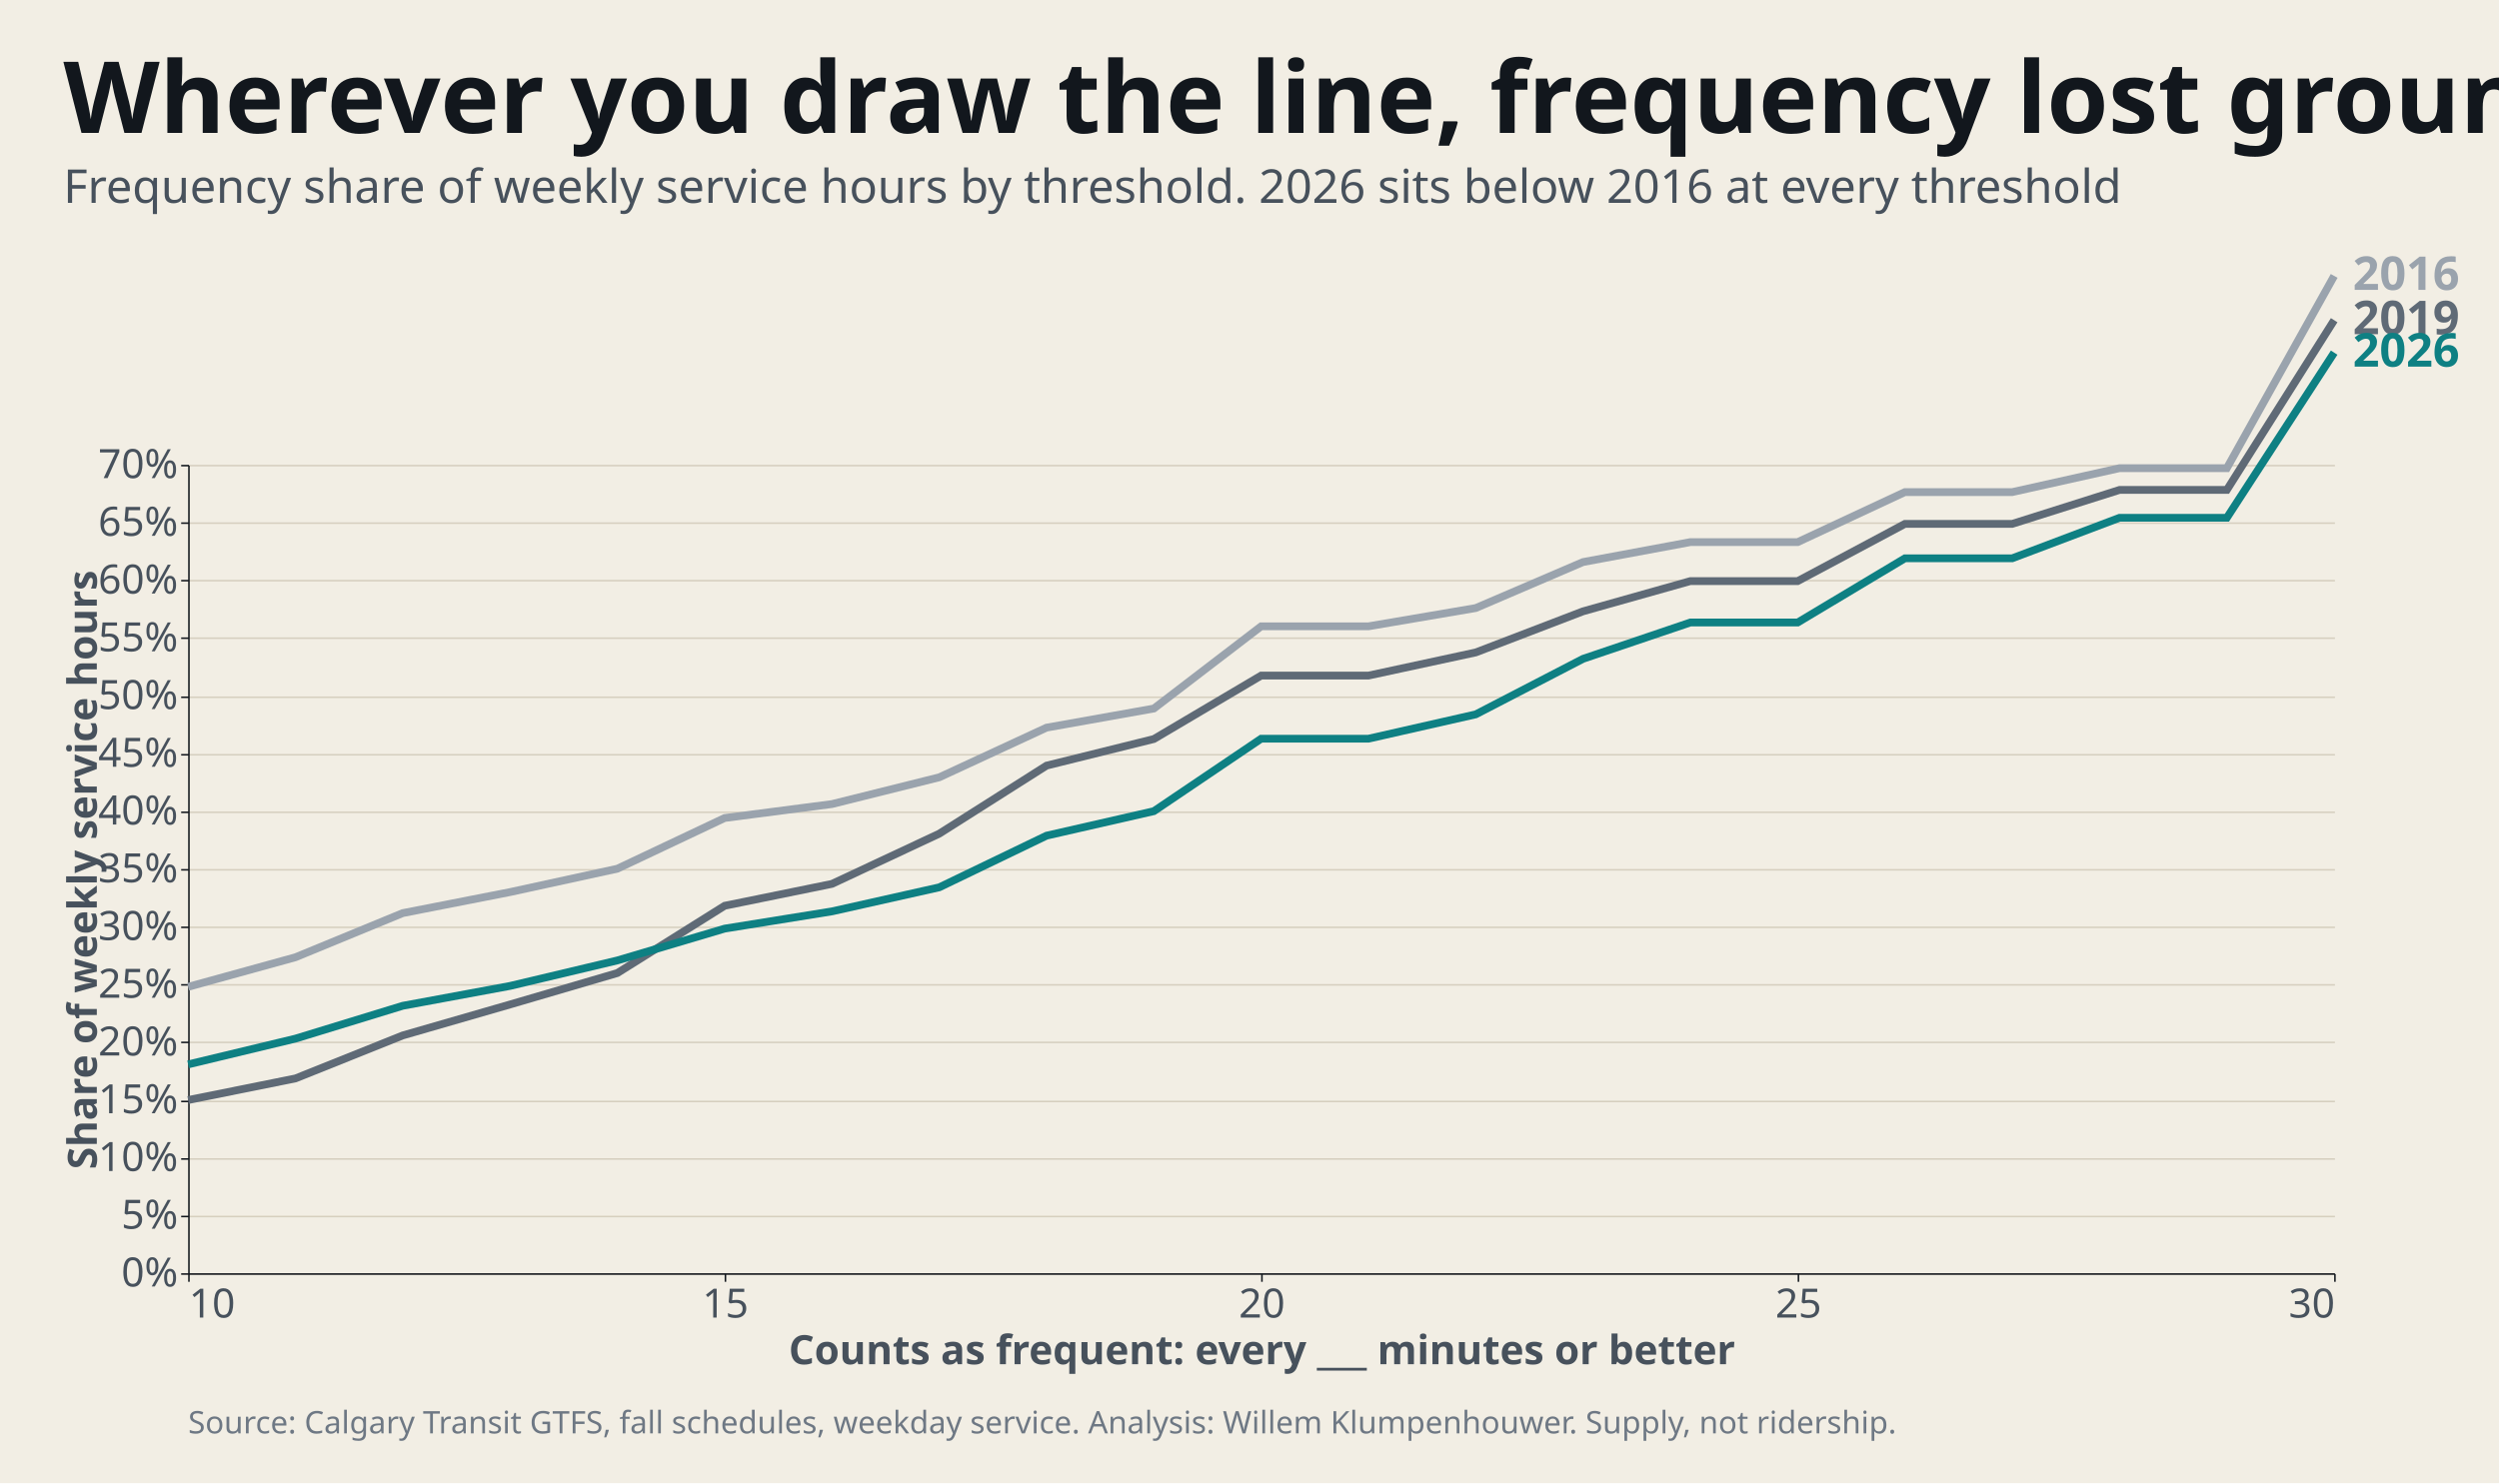
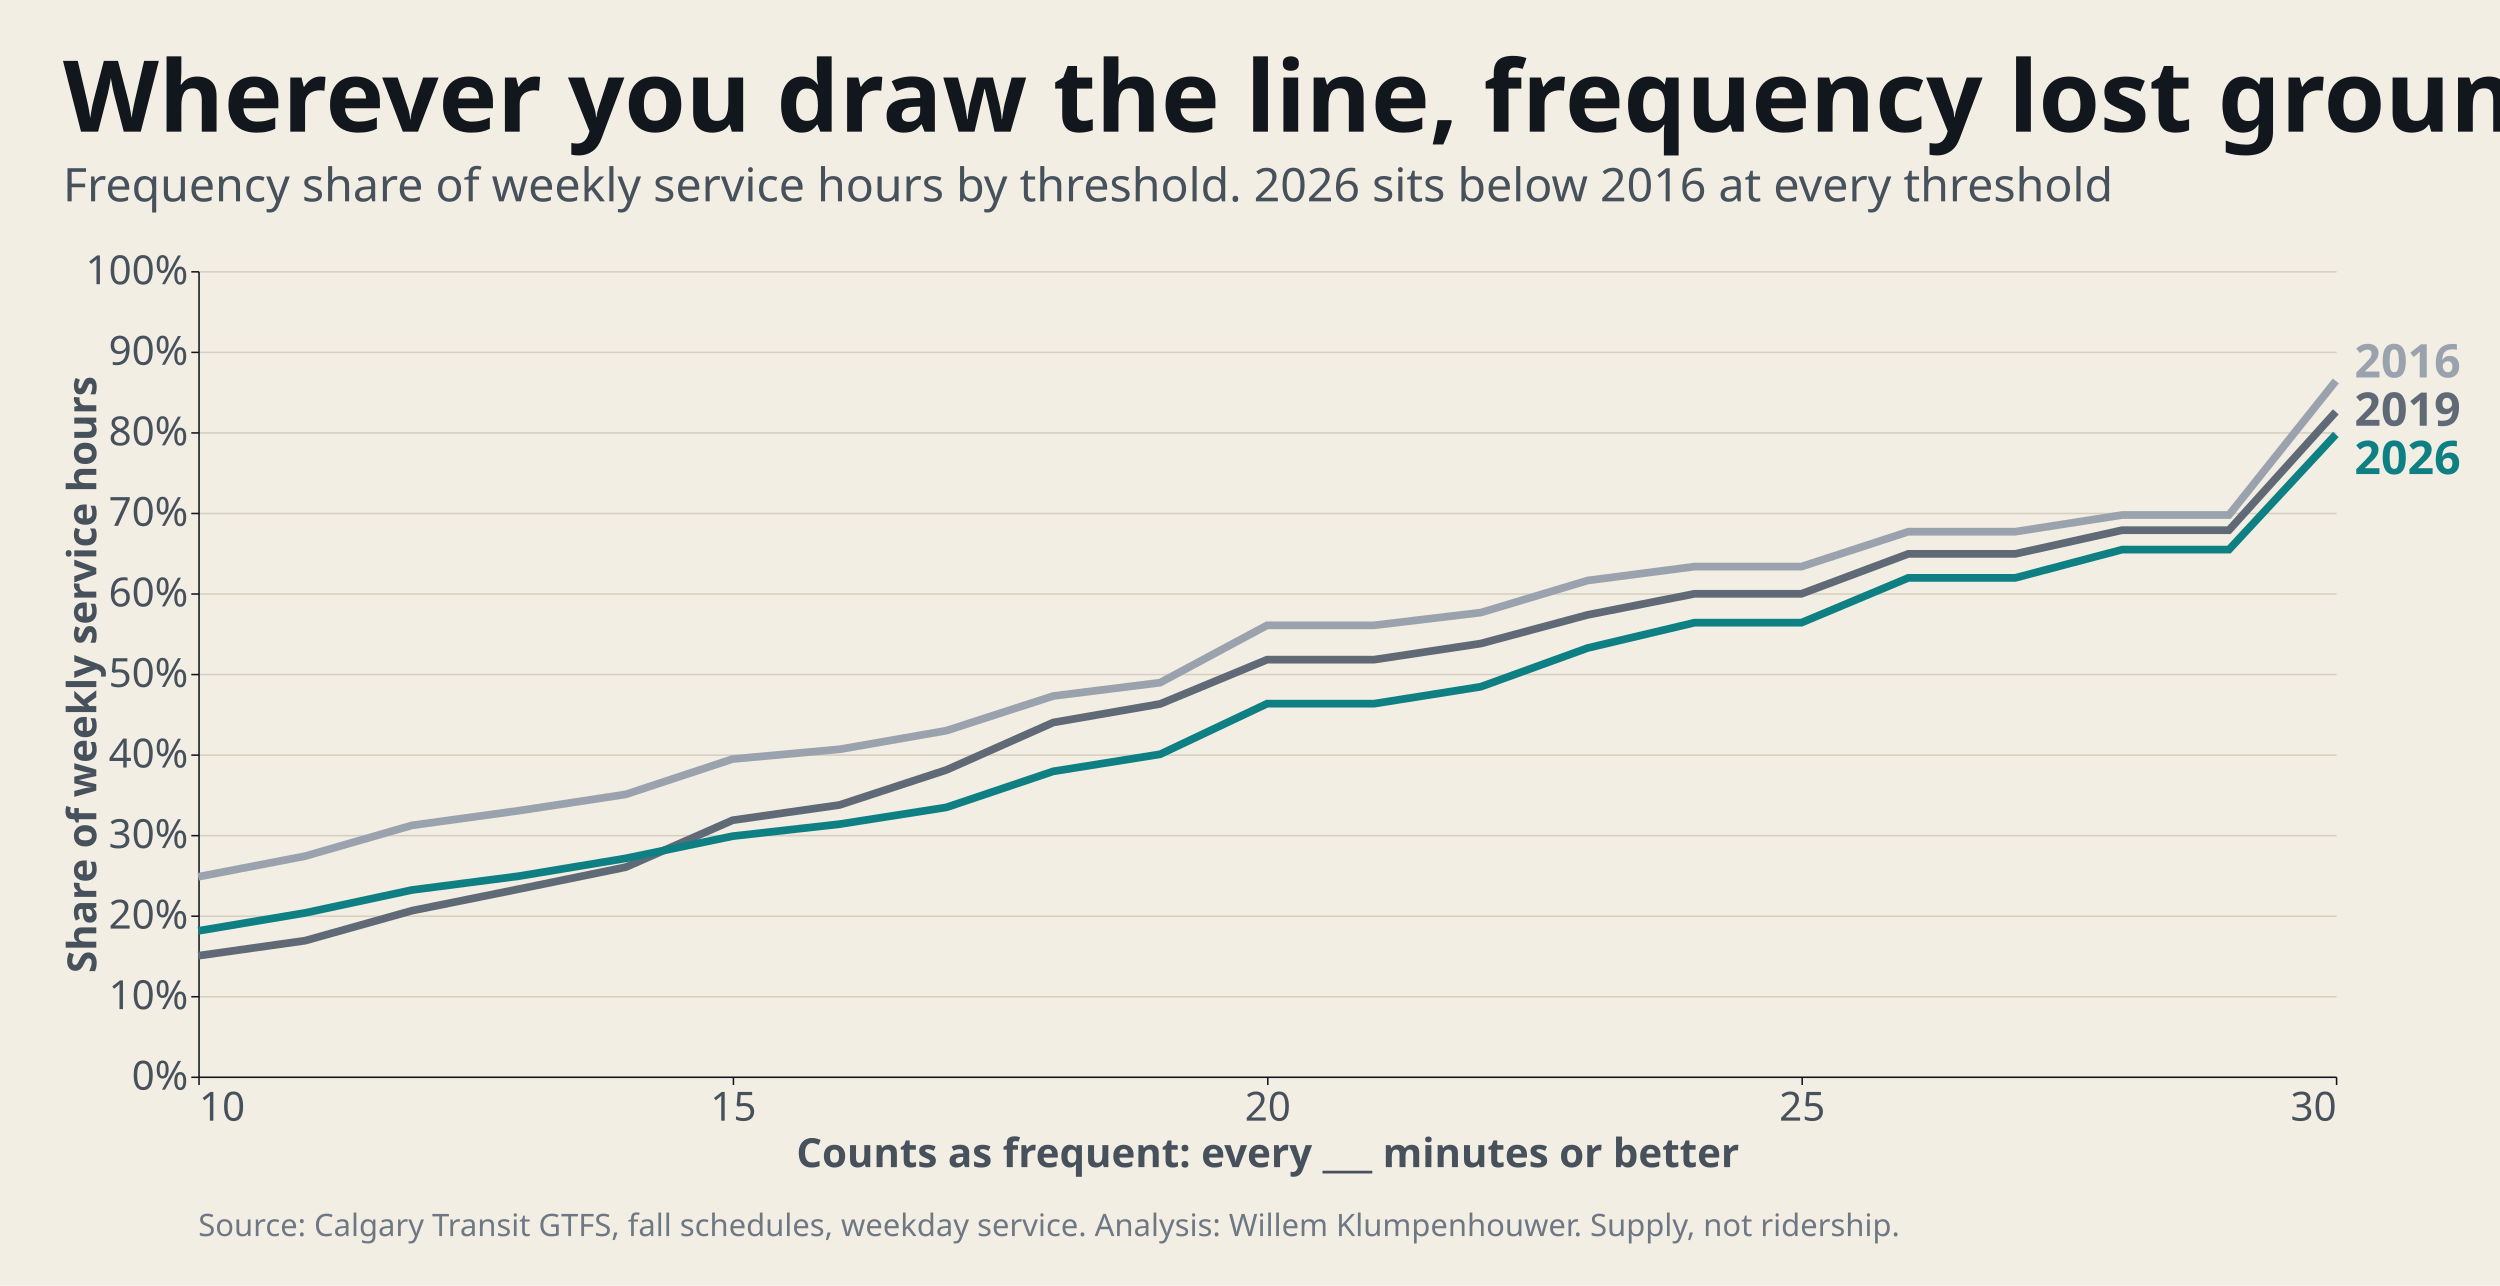
- <svg xmlns="http://www.w3.org/2000/svg" version="1.1" class="marks" width="1607" height="954" viewBox="0 0 1607 954">
-   <rect width="1607" height="954" fill="#f2eee4" />
-   <g fill="none" stroke-miterlimit="10" transform="translate(121,299)">
+ <svg xmlns="http://www.w3.org/2000/svg" version="1.1" class="marks" width="1614" height="830" viewBox="0 0 1614 830">
+   <rect width="1614" height="830" fill="#f2eee4" />
+   <g fill="none" stroke-miterlimit="10" transform="translate(128,175)">
    <g class="mark-group role-frame root" role="graphics-object" aria-roledescription="group mark container">
      <g transform="translate(0,0)">
        <path class="background" aria-hidden="true" d="M0,0h1380v0h-1380Z" />
        <g>
          <g class="mark-group role-scope concat_0_group" role="graphics-object" aria-roledescription="group mark container">
            <g transform="translate(0,0)">
              <path class="background" aria-hidden="true" d="M0,0h1380v520h-1380Z" />
              <g>
                <g class="mark-group role-axis" aria-hidden="true">
                  <g transform="translate(0.5,0.5)">
                    <path class="background" aria-hidden="true" d="M0,0h0v0h0Z" pointer-events="none" />
                    <g>
                      <g class="mark-rule role-axis-grid" pointer-events="none">
                        <line transform="translate(0,520)" x2="1380" y2="0" stroke="#d6cfbf" stroke-width="1" opacity="1" />
-                         <line transform="translate(0,483)" x2="1380" y2="0" stroke="#d6cfbf" stroke-width="1" opacity="1" />
-                         <line transform="translate(0,446)" x2="1380" y2="0" stroke="#d6cfbf" stroke-width="1" opacity="1" />
-                         <line transform="translate(0,409)" x2="1380" y2="0" stroke="#d6cfbf" stroke-width="1" opacity="1" />
-                         <line transform="translate(0,371)" x2="1380" y2="0" stroke="#d6cfbf" stroke-width="1" opacity="1" />
-                         <line transform="translate(0,334)" x2="1380" y2="0" stroke="#d6cfbf" stroke-width="1" opacity="1" />
-                         <line transform="translate(0,297)" x2="1380" y2="0" stroke="#d6cfbf" stroke-width="1" opacity="1" />
+                         <line transform="translate(0,468)" x2="1380" y2="0" stroke="#d6cfbf" stroke-width="1" opacity="1" />
+                         <line transform="translate(0,416)" x2="1380" y2="0" stroke="#d6cfbf" stroke-width="1" opacity="1" />
+                         <line transform="translate(0,364)" x2="1380" y2="0" stroke="#d6cfbf" stroke-width="1" opacity="1" />
+                         <line transform="translate(0,312)" x2="1380" y2="0" stroke="#d6cfbf" stroke-width="1" opacity="1" />
                        <line transform="translate(0,260)" x2="1380" y2="0" stroke="#d6cfbf" stroke-width="1" opacity="1" />
-                         <line transform="translate(0,223)" x2="1380" y2="0" stroke="#d6cfbf" stroke-width="1" opacity="1" />
-                         <line transform="translate(0,186)" x2="1380" y2="0" stroke="#d6cfbf" stroke-width="1" opacity="1" />
-                         <line transform="translate(0,149)" x2="1380" y2="0" stroke="#d6cfbf" stroke-width="1" opacity="1" />
-                         <line transform="translate(0,111)" x2="1380" y2="0" stroke="#d6cfbf" stroke-width="1" opacity="1" />
-                         <line transform="translate(0,74)" x2="1380" y2="0" stroke="#d6cfbf" stroke-width="1" opacity="1" />
-                         <line transform="translate(0,37)" x2="1380" y2="0" stroke="#d6cfbf" stroke-width="1" opacity="1" />
+                         <line transform="translate(0,208)" x2="1380" y2="0" stroke="#d6cfbf" stroke-width="1" opacity="1" />
+                         <line transform="translate(0,156)" x2="1380" y2="0" stroke="#d6cfbf" stroke-width="1" opacity="1" />
+                         <line transform="translate(0,104)" x2="1380" y2="0" stroke="#d6cfbf" stroke-width="1" opacity="1" />
+                         <line transform="translate(0,52)" x2="1380" y2="0" stroke="#d6cfbf" stroke-width="1" opacity="1" />
                        <line transform="translate(0,0)" x2="1380" y2="0" stroke="#d6cfbf" stroke-width="1" opacity="1" />
                      </g>
                    </g>
                    <path class="foreground" aria-hidden="true" d="" pointer-events="none" display="none" />
                  </g>
                </g>
                <g class="mark-group role-axis" role="graphics-symbol" aria-roledescription="axis" aria-label="X-axis titled 'Counts as frequent: every ___ minutes or better' for a linear scale with values from 10 to 30">
                  <g transform="translate(0.5,520.5)">
                    <path class="background" aria-hidden="true" d="M0,0h0v0h0Z" pointer-events="none" />
                    <g>
                      <g class="mark-rule role-axis-tick" pointer-events="none">
                        <line transform="translate(0,0)" x2="0" y2="5" stroke="#12171d" stroke-width="1" opacity="1" />
                        <line transform="translate(345,0)" x2="0" y2="5" stroke="#12171d" stroke-width="1" opacity="1" />
                        <line transform="translate(690,0)" x2="0" y2="5" stroke="#12171d" stroke-width="1" opacity="1" />
                        <line transform="translate(1035,0)" x2="0" y2="5" stroke="#12171d" stroke-width="1" opacity="1" />
                        <line transform="translate(1380,0)" x2="0" y2="5" stroke="#12171d" stroke-width="1" opacity="1" />
                      </g>
                      <g class="mark-text role-axis-label" pointer-events="none">
                        <text text-anchor="start" transform="translate(0,28)" font-family="Barlow Condensed" font-size="26px" fill="#47515c" opacity="1">10</text>
                        <text text-anchor="middle" transform="translate(345,28)" font-family="Barlow Condensed" font-size="26px" fill="#47515c" opacity="1">15</text>
                        <text text-anchor="middle" transform="translate(690,28)" font-family="Barlow Condensed" font-size="26px" fill="#47515c" opacity="1">20</text>
                        <text text-anchor="middle" transform="translate(1035,28)" font-family="Barlow Condensed" font-size="26px" fill="#47515c" opacity="1">25</text>
                        <text text-anchor="end" transform="translate(1380,28)" font-family="Barlow Condensed" font-size="26px" fill="#47515c" opacity="1">30</text>
                      </g>
                      <g class="mark-rule role-axis-domain" pointer-events="none">
                        <line transform="translate(0,0)" x2="1380" y2="0" stroke="#12171d" stroke-width="1" opacity="1" />
                      </g>
                      <g class="mark-text role-axis-title" pointer-events="none">
                        <text text-anchor="middle" transform="translate(690,58)" font-family="Barlow Condensed" font-size="26px" font-weight="bold" fill="#47515c" opacity="1">Counts as frequent: every ___ minutes or better</text>
                      </g>
                    </g>
                    <path class="foreground" aria-hidden="true" d="" pointer-events="none" display="none" />
                  </g>
                </g>
-                 <g class="mark-group role-axis" role="graphics-symbol" aria-roledescription="axis" aria-label="Y-axis titled 'Share of weekly service hours' for a linear scale with values from 0% to 70%">
+                 <g class="mark-group role-axis" role="graphics-symbol" aria-roledescription="axis" aria-label="Y-axis titled 'Share of weekly service hours' for a linear scale with values from 0% to 100%">
                  <g transform="translate(0.5,0.5)">
                    <path class="background" aria-hidden="true" d="M0,0h0v0h0Z" pointer-events="none" />
                    <g>
                      <g class="mark-rule role-axis-tick" pointer-events="none">
                        <line transform="translate(0,520)" x2="-5" y2="0" stroke="#12171d" stroke-width="1" opacity="1" />
-                         <line transform="translate(0,483)" x2="-5" y2="0" stroke="#12171d" stroke-width="1" opacity="1" />
-                         <line transform="translate(0,446)" x2="-5" y2="0" stroke="#12171d" stroke-width="1" opacity="1" />
-                         <line transform="translate(0,409)" x2="-5" y2="0" stroke="#12171d" stroke-width="1" opacity="1" />
-                         <line transform="translate(0,371)" x2="-5" y2="0" stroke="#12171d" stroke-width="1" opacity="1" />
-                         <line transform="translate(0,334)" x2="-5" y2="0" stroke="#12171d" stroke-width="1" opacity="1" />
-                         <line transform="translate(0,297)" x2="-5" y2="0" stroke="#12171d" stroke-width="1" opacity="1" />
+                         <line transform="translate(0,468)" x2="-5" y2="0" stroke="#12171d" stroke-width="1" opacity="1" />
+                         <line transform="translate(0,416)" x2="-5" y2="0" stroke="#12171d" stroke-width="1" opacity="1" />
+                         <line transform="translate(0,364)" x2="-5" y2="0" stroke="#12171d" stroke-width="1" opacity="1" />
+                         <line transform="translate(0,312)" x2="-5" y2="0" stroke="#12171d" stroke-width="1" opacity="1" />
                        <line transform="translate(0,260)" x2="-5" y2="0" stroke="#12171d" stroke-width="1" opacity="1" />
-                         <line transform="translate(0,223)" x2="-5" y2="0" stroke="#12171d" stroke-width="1" opacity="1" />
-                         <line transform="translate(0,186)" x2="-5" y2="0" stroke="#12171d" stroke-width="1" opacity="1" />
-                         <line transform="translate(0,149)" x2="-5" y2="0" stroke="#12171d" stroke-width="1" opacity="1" />
-                         <line transform="translate(0,111)" x2="-5" y2="0" stroke="#12171d" stroke-width="1" opacity="1" />
-                         <line transform="translate(0,74)" x2="-5" y2="0" stroke="#12171d" stroke-width="1" opacity="1" />
-                         <line transform="translate(0,37)" x2="-5" y2="0" stroke="#12171d" stroke-width="1" opacity="1" />
+                         <line transform="translate(0,208)" x2="-5" y2="0" stroke="#12171d" stroke-width="1" opacity="1" />
+                         <line transform="translate(0,156)" x2="-5" y2="0" stroke="#12171d" stroke-width="1" opacity="1" />
+                         <line transform="translate(0,104)" x2="-5" y2="0" stroke="#12171d" stroke-width="1" opacity="1" />
+                         <line transform="translate(0,52)" x2="-5" y2="0" stroke="#12171d" stroke-width="1" opacity="1" />
                        <line transform="translate(0,0)" x2="-5" y2="0" stroke="#12171d" stroke-width="1" opacity="1" />
                      </g>
                      <g class="mark-text role-axis-label" pointer-events="none">
                        <text text-anchor="end" transform="translate(-7,528)" font-family="Barlow Condensed" font-size="26px" fill="#47515c" opacity="1">0%</text>
-                         <text text-anchor="end" transform="translate(-7,490.8571)" font-family="Barlow Condensed" font-size="26px" fill="#47515c" opacity="1">5%</text>
-                         <text text-anchor="end" transform="translate(-7,453.7143)" font-family="Barlow Condensed" font-size="26px" fill="#47515c" opacity="1">10%</text>
-                         <text text-anchor="end" transform="translate(-7,416.5714)" font-family="Barlow Condensed" font-size="26px" fill="#47515c" opacity="1">15%</text>
-                         <text text-anchor="end" transform="translate(-7,379.4286)" font-family="Barlow Condensed" font-size="26px" fill="#47515c" opacity="1">20%</text>
-                         <text text-anchor="end" transform="translate(-7,342.2857)" font-family="Barlow Condensed" font-size="26px" fill="#47515c" opacity="1">25%</text>
-                         <text text-anchor="end" transform="translate(-7,305.1429)" font-family="Barlow Condensed" font-size="26px" fill="#47515c" opacity="1">30%</text>
-                         <text text-anchor="end" transform="translate(-7,268)" font-family="Barlow Condensed" font-size="26px" fill="#47515c" opacity="1">35%</text>
-                         <text text-anchor="end" transform="translate(-7,230.8571)" font-family="Barlow Condensed" font-size="26px" fill="#47515c" opacity="1">40%</text>
-                         <text text-anchor="end" transform="translate(-7,193.7143)" font-family="Barlow Condensed" font-size="26px" fill="#47515c" opacity="1">45%</text>
-                         <text text-anchor="end" transform="translate(-7,156.5714)" font-family="Barlow Condensed" font-size="26px" fill="#47515c" opacity="1">50%</text>
-                         <text text-anchor="end" transform="translate(-7,119.4286)" font-family="Barlow Condensed" font-size="26px" fill="#47515c" opacity="1">55%</text>
-                         <text text-anchor="end" transform="translate(-7,82.28571)" font-family="Barlow Condensed" font-size="26px" fill="#47515c" opacity="1">60%</text>
-                         <text text-anchor="end" transform="translate(-7,45.14286)" font-family="Barlow Condensed" font-size="26px" fill="#47515c" opacity="1">65%</text>
-                         <text text-anchor="end" transform="translate(-7,8)" font-family="Barlow Condensed" font-size="26px" fill="#47515c" opacity="1">70%</text>
+                         <text text-anchor="end" transform="translate(-7,476)" font-family="Barlow Condensed" font-size="26px" fill="#47515c" opacity="1">10%</text>
+                         <text text-anchor="end" transform="translate(-7,424)" font-family="Barlow Condensed" font-size="26px" fill="#47515c" opacity="1">20%</text>
+                         <text text-anchor="end" transform="translate(-7,372)" font-family="Barlow Condensed" font-size="26px" fill="#47515c" opacity="1">30%</text>
+                         <text text-anchor="end" transform="translate(-7,320)" font-family="Barlow Condensed" font-size="26px" fill="#47515c" opacity="1">40%</text>
+                         <text text-anchor="end" transform="translate(-7,268)" font-family="Barlow Condensed" font-size="26px" fill="#47515c" opacity="1">50%</text>
+                         <text text-anchor="end" transform="translate(-7,216)" font-family="Barlow Condensed" font-size="26px" fill="#47515c" opacity="1">60%</text>
+                         <text text-anchor="end" transform="translate(-7,164)" font-family="Barlow Condensed" font-size="26px" fill="#47515c" opacity="1">70%</text>
+                         <text text-anchor="end" transform="translate(-7,112)" font-family="Barlow Condensed" font-size="26px" fill="#47515c" opacity="1">80%</text>
+                         <text text-anchor="end" transform="translate(-7,60)" font-family="Barlow Condensed" font-size="26px" fill="#47515c" opacity="1">90%</text>
+                         <text text-anchor="end" transform="translate(-7,8)" font-family="Barlow Condensed" font-size="26px" fill="#47515c" opacity="1">100%</text>
                      </g>
                      <g class="mark-rule role-axis-domain" pointer-events="none">
                        <line transform="translate(0,520)" x2="0" y2="-520" stroke="#12171d" stroke-width="1" opacity="1" />
                      </g>
                      <g class="mark-text role-axis-title" pointer-events="none">
-                         <text text-anchor="middle" transform="translate(-54.238,260) rotate(-90) translate(0,-5)" font-family="Barlow Condensed" font-size="26px" font-weight="bold" fill="#47515c" opacity="1">Share of weekly service hours</text>
+                         <text text-anchor="middle" transform="translate(-61.33601,260) rotate(-90) translate(0,-5)" font-family="Barlow Condensed" font-size="26px" font-weight="bold" fill="#47515c" opacity="1">Share of weekly service hours</text>
                      </g>
                    </g>
                    <path class="foreground" aria-hidden="true" d="" pointer-events="none" display="none" />
                  </g>
                </g>
                <g class="mark-group role-scope concat_0_layer_0_pathgroup" role="graphics-object" aria-roledescription="group mark container">
                  <g transform="translate(0,0)">
                    <path class="background" aria-hidden="true" d="M0,0h1380v520h-1380Z" />
                    <g>
                      <g class="mark-line role-mark concat_0_layer_0_marks" role="graphics-object" aria-roledescription="line mark container">
-                         <path aria-label="Counts as frequent: every ___ minutes or better: 10; Share of weekly service hours: 24.801585%; year: 2016" role="graphics-symbol" aria-roledescription="line mark" d="M0,335.76L69,316.737L138,288.332L207,274.81L276,259.778L345,227.164L414,218.197L483,200.991L552,169.038L621,156.739L690,103.864L759,103.864L828,92.113L897,62.522L966,49.701L1035,49.701L1104,17.523L1173,17.523L1242,2.136L1311,2.136L1380,-121.527" stroke="#9aa3ad" stroke-width="5" />
+                         <path aria-label="Counts as frequent: every ___ minutes or better: 10; Share of weekly service hours: 24.801585%; year: 2016" role="graphics-symbol" aria-roledescription="line mark" d="M0,391.032L69,377.716L138,357.833L207,348.367L276,337.844L345,315.015L414,308.738L483,296.694L552,274.326L621,265.717L690,228.705L759,228.705L828,220.479L897,199.766L966,190.791L1035,190.791L1104,168.266L1173,168.266L1242,157.495L1311,157.495L1380,70.931" stroke="#9aa3ad" stroke-width="5" />
                      </g>
                    </g>
                    <path class="foreground" aria-hidden="true" d="" display="none" />
                  </g>
                  <g transform="translate(0,0)">
                    <path class="background" aria-hidden="true" d="M0,0h1380v520h-1380Z" />
                    <g>
                      <g class="mark-line role-mark concat_0_layer_0_marks" role="graphics-object" aria-roledescription="line mark container">
-                         <path aria-label="Counts as frequent: every ___ minutes or better: 10; Share of weekly service hours: 14.998142%; year: 2019" role="graphics-symbol" aria-roledescription="line mark" d="M0,408.585L69,394.684L138,367.024L207,347.104L276,326.891L345,283.624L414,269.54L483,237.241L552,193.47L621,176.36L690,135.55L759,135.55L828,120.665L897,94.215L966,74.779L1035,74.779L1104,37.968L1173,37.968L1242,16.13L1311,16.13L1380,-93.039" stroke="#5f6a76" stroke-width="5" />
+                         <path aria-label="Counts as frequent: every ___ minutes or better: 10; Share of weekly service hours: 14.998142%; year: 2019" role="graphics-symbol" aria-roledescription="line mark" d="M0,442.01L69,432.279L138,412.917L207,398.973L276,384.824L345,354.537L414,344.678L483,322.068L552,291.429L621,279.452L690,250.885L759,250.885L828,240.466L897,221.951L966,208.345L1035,208.345L1104,182.578L1173,182.578L1242,167.291L1311,167.291L1380,90.872" stroke="#5f6a76" stroke-width="5" />
                      </g>
                    </g>
                    <path class="foreground" aria-hidden="true" d="" display="none" />
                  </g>
                  <g transform="translate(0,0)">
                    <path class="background" aria-hidden="true" d="M0,0h1380v520h-1380Z" />
                    <g>
                      <g class="mark-line role-mark concat_0_layer_0_marks" role="graphics-object" aria-roledescription="line mark container">
-                         <path aria-label="Counts as frequent: every ___ minutes or better: 10; Share of weekly service hours: 18.084945%; year: 2026" role="graphics-symbol" aria-roledescription="line mark" d="M0,385.655L69,369.083L138,347.951L207,335.18L276,318.786L345,298.32L414,287.228L483,271.76L552,238.527L621,222.769L690,176.152L759,176.152L828,160.5L897,124.773L966,101.414L1035,101.414L1104,60.106L1173,60.106L1242,34.055L1311,34.055L1380,-72.173" stroke="#0e8083" stroke-width="5" />
+                         <path aria-label="Counts as frequent: every ___ minutes or better: 10; Share of weekly service hours: 18.084945%; year: 2026" role="graphics-symbol" aria-roledescription="line mark" d="M0,425.958L69,414.358L138,399.566L207,390.626L276,379.15L345,364.824L414,357.059L483,346.232L552,322.969L621,311.938L690,279.306L759,279.306L828,268.35L897,243.341L966,226.99L1035,226.99L1104,198.075L1173,198.075L1242,179.838L1311,179.838L1380,105.479" stroke="#0e8083" stroke-width="5" />
                      </g>
                    </g>
                    <path class="foreground" aria-hidden="true" d="" display="none" />
                  </g>
                </g>
                <g class="mark-text role-mark concat_0_layer_1_marks" role="graphics-object" aria-roledescription="text mark container">
-                   <text aria-label="thr: 30; share: 0.863593731821; year: 2016" role="graphics-symbol" aria-roledescription="text mark" text-anchor="start" transform="translate(1392,-112.5268)" font-family="Barlow Condensed" font-size="30px" font-weight="700" fill="#9aa3ad">2016</text>
-                   <text aria-label="thr: 30; share: 0.825245216401; year: 2019" role="graphics-symbol" aria-roledescription="text mark" text-anchor="start" transform="translate(1392,-84.0393)" font-family="Barlow Condensed" font-size="30px" font-weight="700" fill="#5f6a76">2019</text>
-                   <text aria-label="thr: 30; share: 0.797156298873; year: 2026" role="graphics-symbol" aria-roledescription="text mark" text-anchor="start" transform="translate(1392,-63.17325)" font-family="Barlow Condensed" font-size="30px" font-weight="700" fill="#0e8083">2026</text>
+                   <text aria-label="thr: 30; ly: 0.885245216401; year: 2016" role="graphics-symbol" aria-roledescription="text mark" text-anchor="start" transform="translate(1392,68.67249)" font-family="Barlow Condensed" font-size="30px" font-weight="700" fill="#9aa3ad">2016</text>
+                   <text aria-label="thr: 30; ly: 0.825245216401; year: 2019" role="graphics-symbol" aria-roledescription="text mark" text-anchor="start" transform="translate(1392,99.87249)" font-family="Barlow Condensed" font-size="30px" font-weight="700" fill="#5f6a76">2019</text>
+                   <text aria-label="thr: 30; ly: 0.765245216401; year: 2026" role="graphics-symbol" aria-roledescription="text mark" text-anchor="start" transform="translate(1392,131.0725)" font-family="Barlow Condensed" font-size="30px" font-weight="700" fill="#0e8083">2026</text>
                </g>
              </g>
              <path class="foreground" aria-hidden="true" d="" display="none" />
            </g>
          </g>
          <g class="mark-group role-scope concat_1_group" role="graphics-object" aria-roledescription="group mark container">
            <g transform="translate(0,595)">
              <path class="background" aria-hidden="true" d="M0,0h1380v24h-1380Z" />
              <g>
                <g class="mark-text role-mark concat_1_marks" role="graphics-object" aria-roledescription="text mark container">
                  <text aria-label="t: Source: Calgary Transit GTFS, fall schedules, weekday service. Analysis: Willem Klumpenhouwer. Supply, not ridership." role="graphics-symbol" aria-roledescription="text mark" text-anchor="start" transform="translate(0,28)" font-family="Barlow Condensed" font-size="20px" fill="#6e7884">Source: Calgary Transit GTFS, fall schedules, weekday service. Analysis: Willem Klumpenhouwer. Supply, not ridership.</text>
                </g>
              </g>
              <path class="foreground" aria-hidden="true" d="" display="none" />
            </g>
          </g>
          <g class="mark-group role-title">
-             <g transform="translate(-80.238,-264.5268)">
+             <g transform="translate(-87.33601,-141)">
              <path class="background" aria-hidden="true" d="M0,0h0v0h0Z" pointer-events="none" />
              <g>
                <g class="mark-text role-title-text" role="graphics-symbol" aria-roledescription="title" aria-label="Title text 'Wherever you draw the line, frequency lost ground'" pointer-events="none">
                  <text text-anchor="start" transform="translate(0,51)" font-family="Barlow Condensed" font-size="64px" font-weight="700" fill="#12171d" opacity="1">Wherever you draw the line, frequency lost ground</text>
                </g>
                <g class="mark-text role-title-subtitle" role="graphics-symbol" aria-roledescription="subtitle" aria-label="Subtitle text 'Frequency share of weekly service hours by threshold. 2026 sits below 2016 at every threshold'" pointer-events="none">
                  <text text-anchor="start" transform="translate(0,96)" font-family="Barlow Condensed" font-size="30px" fill="#47515c" opacity="1">Frequency share of weekly service hours by threshold. 2026 sits below 2016 at every threshold</text>
                </g>
              </g>
              <path class="foreground" aria-hidden="true" d="" pointer-events="none" display="none" />
            </g>
          </g>
        </g>
        <path class="foreground" aria-hidden="true" d="" display="none" />
      </g>
    </g>
  </g>
</svg>
